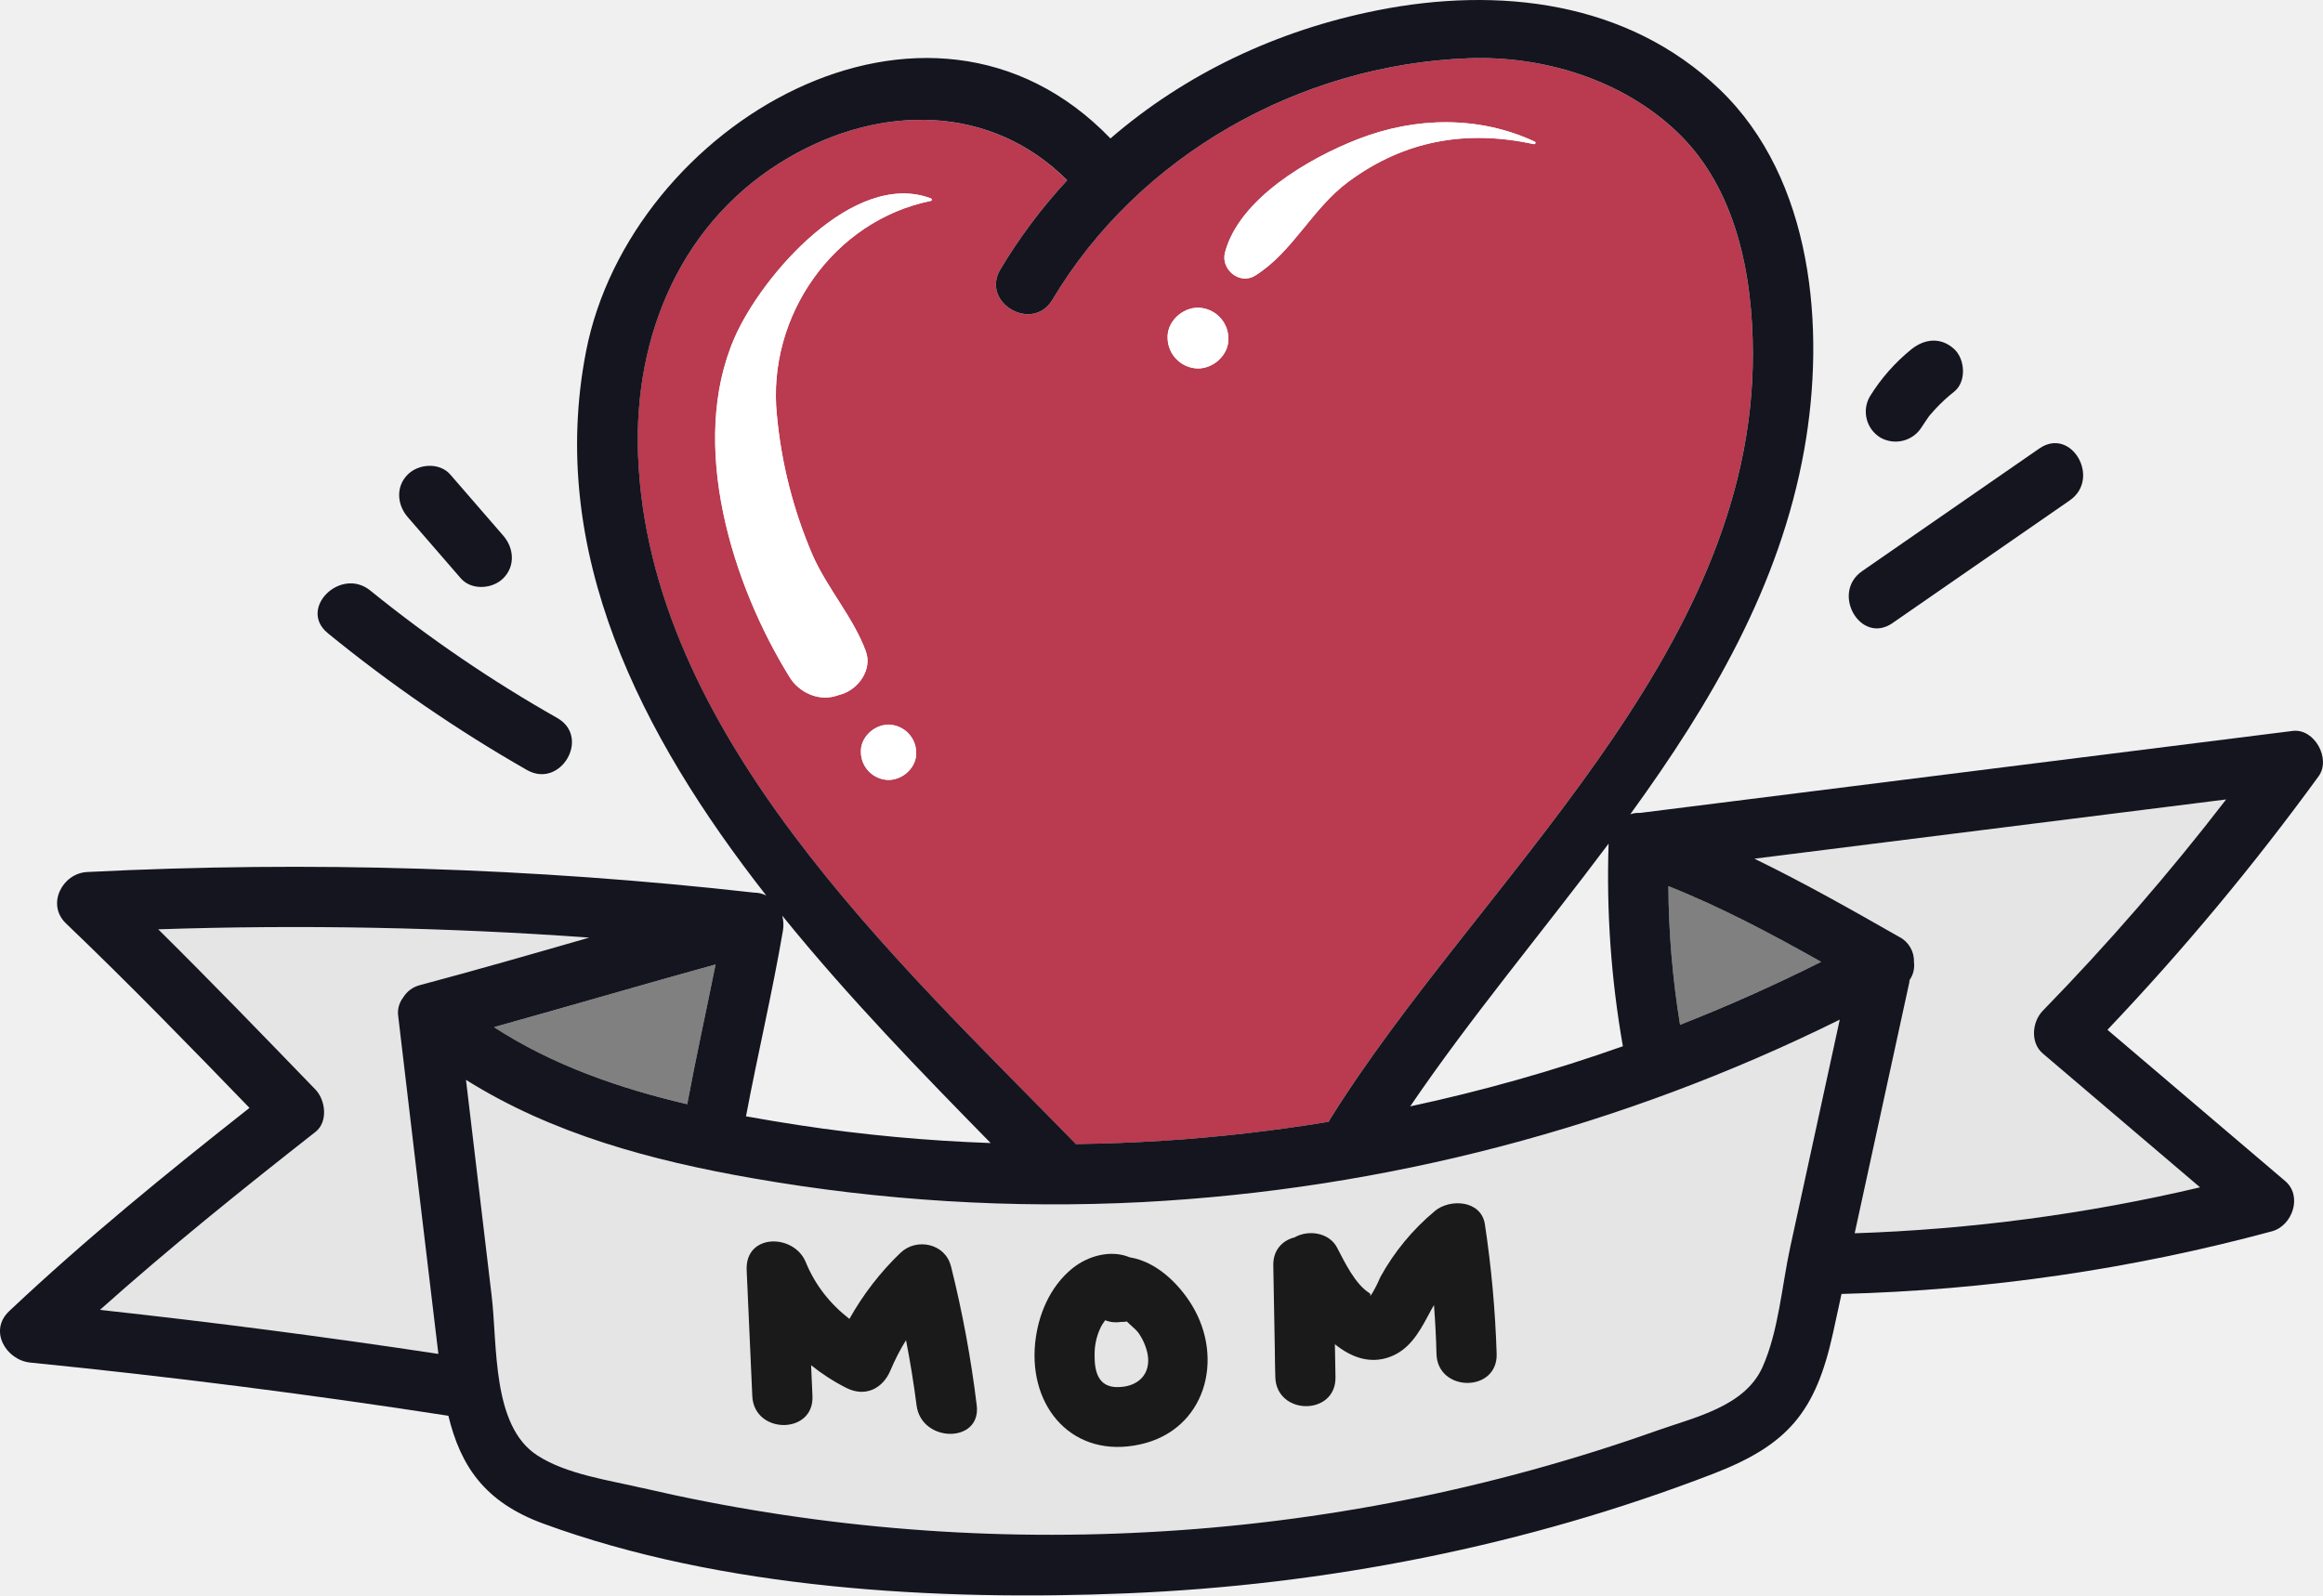
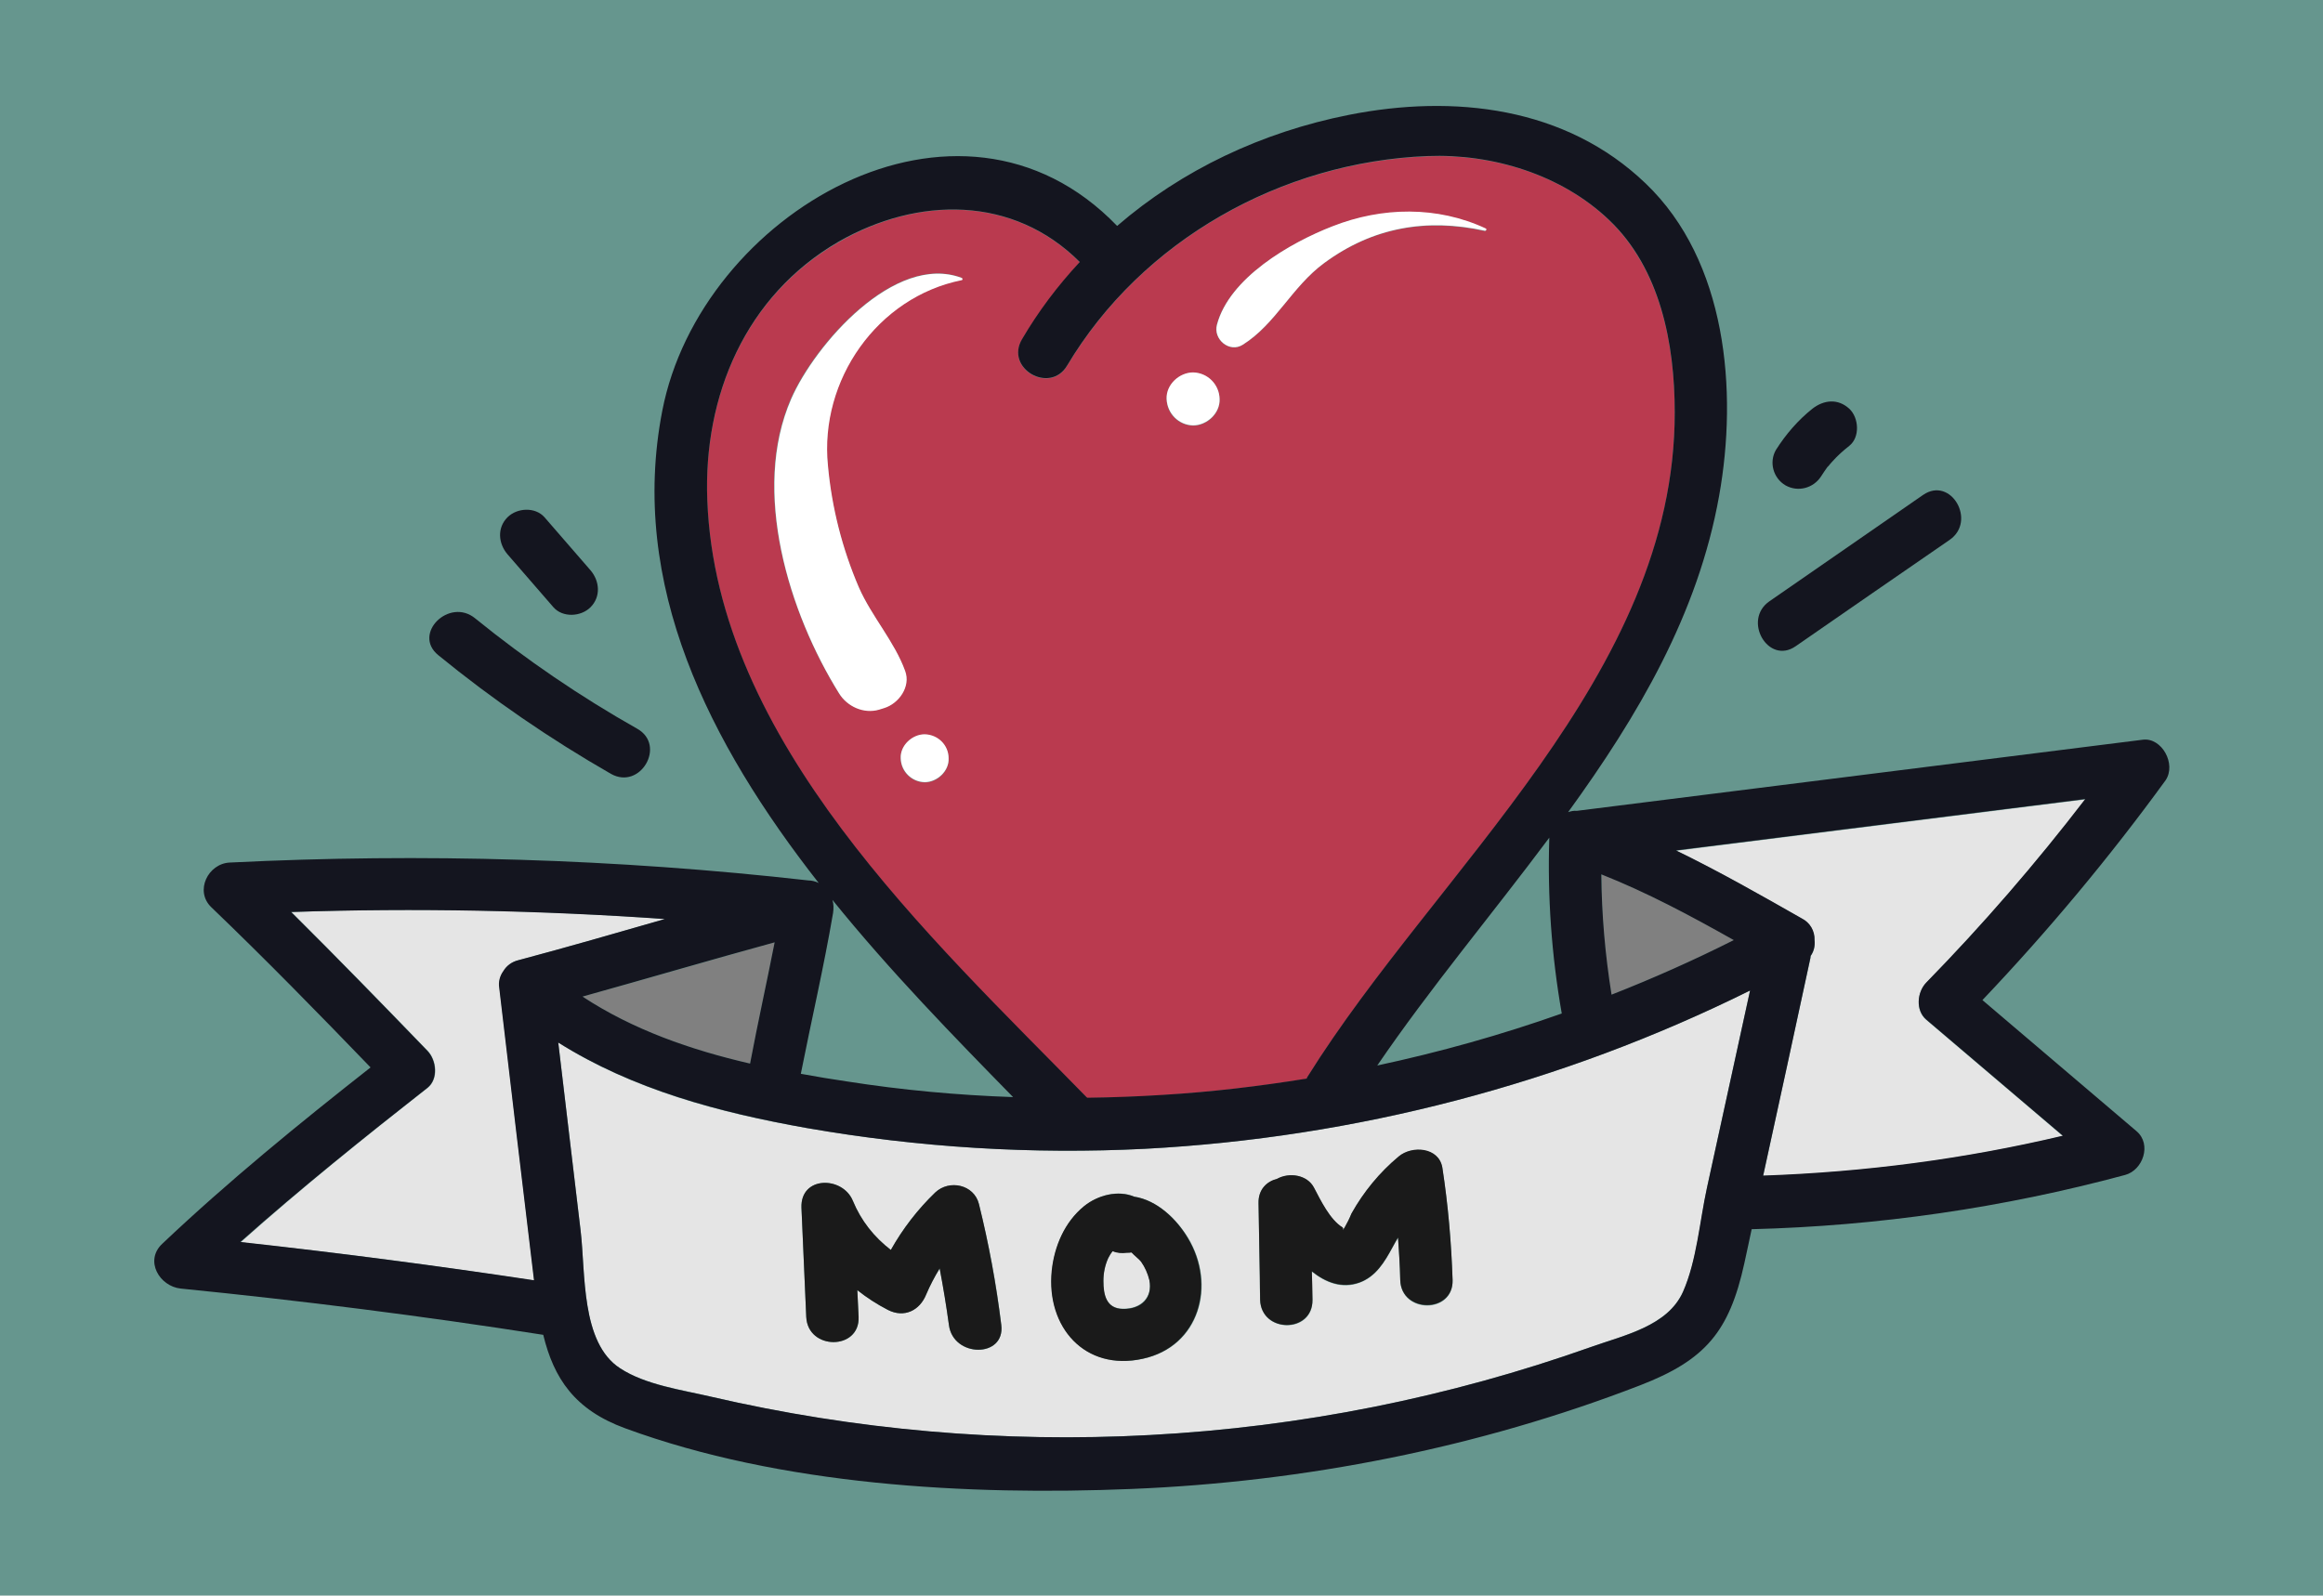
- <svg xmlns="http://www.w3.org/2000/svg" id="a" viewBox="0 0 631.45 433.78">
-   <path d="m437.26,229.37c-17.98,24.03-37.49,47.24-53.94,71.45,19.6-4.2,38.91-9.67,57.82-16.35-3.2-18.18-4.5-36.65-3.88-55.09Z" fill="none" />
-   <path d="m269.28,310.78c-18.49-18.85-38.6-39.52-56.65-61.82.35,1.33.41,2.72.18,4.08h0c-2.89,16.91-6.86,33.61-10.04,50.47,4.85.88,9.69,1.69,14.5,2.42,17.23,2.62,34.59,4.24,52.01,4.85Z" fill="none" />
-   <path d="m173.43,123.79c2.93,75.51,69.74,136.75,118.79,187.03.07.08.12.16.19.24,7.94-.1,15.86-.4,23.77-.9,15.1-.96,30.1-2.71,44.98-5.15.09-.17.14-.34.25-.51,40.39-64.83,115.19-126,115.06-208.34-.04-21.44-4.53-44.94-20.6-60.27-14.94-14.26-36.51-20.83-56.89-20.03-45.73,1.79-89.5,26.37-112.93,65.65-5.39,9.04-19.53.81-14.13-8.26,5.19-8.68,11.27-16.8,18.15-24.22-20.78-20.78-50.57-20.75-75.66-6.19-29,16.83-42.27,48.11-40.99,80.96Zm159.55-55.14c3.87-14.64,22.83-25.64,36.21-30.84,15.57-6.05,32.82-6.38,48.02.72.39.18.1.73-.28.66-18.31-3.97-35.08-1.07-50.28,10.13-10.06,7.4-15.16,19.18-25.49,25.63-4.2,2.63-9.39-1.72-8.18-6.29Zm-7.34,15.01c4.53.07,8.19,3.73,8.26,8.26.2,4.46-3.94,8.26-8.26,8.26-4.53-.08-8.18-3.73-8.26-8.26-.2-4.46,3.94-8.26,8.26-8.26Zm-84.12,128.39c-4.12-.07-7.45-3.39-7.51-7.51-.18-4.06,3.58-7.52,7.51-7.52,4.12.07,7.45,3.39,7.52,7.52.18,4.06-3.58,7.51-7.52,7.51Zm11.5-158.12c.3.11.38.61,0,.69-26.41,5.35-44.6,31.3-41.87,58.14,1.21,13.15,4.5,26.04,9.72,38.17,3.99,9.08,11.15,17.02,14.48,26.19,1.79,4.92-2.01,10.22-6.6,11.62l-1.63.5c-4.74,1.44-9.93-1.01-12.46-5.07-15.66-25.22-27.62-63.41-15.01-92.34,7.36-16.89,32.38-45.76,53.36-37.9Z" fill="#ba3a4f" />
-   <path d="m516.3,254.75c2.53,1.3,4.08,3.95,3.97,6.8.23,1.73-.19,3.49-1.19,4.92-.03.23-.03.45-.08.68-4.94,22.72-9.89,45.44-14.84,68.16,31.63-1.05,63.07-5.23,93.88-12.49-14.26-12.14-28.52-24.27-42.77-36.41-3.41-2.9-2.9-8.59,0-11.57,17.72-18.18,34.37-37.38,49.87-57.48l-128.23,16.11c13.42,6.5,26.43,13.88,39.4,21.28Z" fill="#e5e5e5" />
-   <path d="m108.27,276.43c-.3-1.84.18-3.73,1.32-5.21,1.04-1.72,2.73-2.95,4.69-3.41,15.36-4.09,30.63-8.49,45.9-12.89-38.98-2.8-78.09-3.55-117.15-2.25,14.45,14.3,28.58,28.93,42.71,43.54,2.78,2.87,3.52,8.81,0,11.57-19.89,15.59-39.68,31.51-58.56,48.37,30.75,3.34,61.41,7.33,91.99,11.97-3.7-30.55-7.27-61.12-10.9-91.68Z" fill="#e5e5e5" />
-   <path d="m186.81,300.22c2.36-12.71,5.17-25.33,7.7-38-20.11,5.56-40.13,11.45-60.23,17.05,15.87,10.3,33.96,16.6,52.53,20.95Z" fill="gray" />
-   <path d="m456.68,278.63h0c13.04-5.13,25.83-10.84,38.36-17.13-13.49-7.6-27.16-14.87-41.53-20.59.07,12.63,1.12,25.25,3.17,37.71Z" fill="gray" />
-   <path d="m479.09,371.67c4.38-9.8,5.26-22.2,7.53-32.61,4.49-20.61,8.97-41.22,13.46-61.84-59.14,29.27-123.63,46.15-189.52,49.61-35.45,1.81-71-.37-105.97-6.49-27.54-4.81-54.49-12.04-77.93-26.75,2.33,19.62,4.66,39.23,6.99,58.85,1.59,13.36,0,35.22,12.36,43.23,8,5.19,19.42,6.74,28.54,8.88,45.04,10.48,91.35,14.52,137.53,12.02,47.16-2.49,93.72-11.78,138.23-27.58,10.37-3.68,23.97-6.57,28.77-17.31Zm-229.95,10.42c-.76-5.93-1.72-11.83-2.86-17.69-1.59,2.58-3,5.28-4.18,8.1-2.07,5.05-6.87,7.49-12.02,4.89-3.5-1.77-6.69-3.85-9.6-6.18l.37,8.38s0,0,0,0h0s0,0,0,0c.47,10.54-15.89,10.48-16.36,0-.51-11.41-1.02-22.82-1.53-34.23-.45-10.04,12.86-10.01,16.07-2.17,2.59,6.32,6.69,11.42,11.86,15.42,3.72-6.63,8.39-12.7,13.91-17.99,4.36-4.14,12.12-2.51,13.67,3.61,3.12,12.47,5.47,25.12,7.02,37.89,1.31,10.44-15.07,10.31-16.36,0Zm60.73,10.65c-18.15,3.96-30.28-10-28.49-27.6.78-7.67,3.99-15.29,10.07-20.24,4.31-3.52,10.64-5.19,15.66-3.03,7.16,1.15,13.28,7.09,16.89,13.02,8.93,14.66,3.67,33.97-14.13,37.86Zm80.61-24.62c-.11-4.43-.34-8.86-.68-13.28-.58.99-1.14,1.98-1.66,3.01-2.48,4.65-5.18,9.23-10.42,11.12-5.41,1.95-10.45.05-14.85-3.48.05,2.98.11,5.96.16,8.94.19,10.56-16.05,10.5-16.36,0-.07-2.46-.12-4.9-.13-7.34l-.42-23.04h0c-.08-4.28,2.58-6.82,5.77-7.62,3.74-2.16,9.41-1.35,11.56,2.76,2.08,3.99,4.92,9.98,8.85,12.41.28.17.24.53.12.85.15-.23.37-.53.65-.92.81-1.39,1.52-2.83,2.15-4.31,3.76-6.84,8.77-12.91,14.76-17.91,4.12-3.48,12.68-3.05,13.67,3.61,1.76,11.66,2.83,23.41,3.19,35.2.3,10.55-16.06,10.5-16.36,0Z" fill="#e5e5e5" />
-   <path d="m309.32,362.23c-.52-.72-2.08-1.95-3.02-2.92-.51.1-1.02.13-1.54.11-1.45.24-2.95.12-4.35-.45-.54.69-1,1.43-1.36,2.23-1.02,2.23-1.54,4.66-1.52,7.12-.06,4.53.94,8.76,6.07,8.83,5.65.08,9.43-3.49,8.3-9.15-.45-2.08-1.33-4.04-2.58-5.76Z" fill="#e5e5e5" />
-   <path d="m623.2,198.73c-59.12,7.43-118.25,14.86-177.37,22.29-.91-.05-1.82.08-2.68.37,21.94-30.24,40.68-62.09,47.29-99.15,5.86-32.9,2.39-73.6-22.99-97.93C442.31.22,407.21-3.71,374.43,2.8c-27.24,5.4-52.22,17.25-72.58,34.84-49.73-51.59-130.56-3.63-142.54,57.87-10.61,54.48,14.72,104.24,48.97,147.96-1.03-.52-2.17-.78-3.33-.78h-.02c-60.16-6.78-120.77-8.65-181.23-5.6-6.81.34-11.13,8.85-5.78,13.96,17.04,16.3,33.5,33.22,49.9,50.17-22.4,17.65-44.62,35.73-65.35,55.29-5.6,5.29-.83,13.3,5.78,13.96,38.01,3.8,75.88,8.62,113.63,14.46,3.32,13.65,9.82,23.45,25.74,29.3,48.68,17.88,107.31,21.09,158.61,18.98,54.33-2.23,108.67-12.92,159.44-32.5,20.35-7.85,27.87-16.81,32.58-38.23.78-3.55,1.54-7.11,2.32-10.67,39.54-1.01,78.81-6.72,116.99-17.03,5.59-1.51,8.39-9.6,3.61-13.67l-48.31-41.12c20.62-21.7,39.79-44.73,57.4-68.94,3.43-4.73-1.11-13.07-7.07-12.32Zm-67.94,76.11c-2.9,2.97-3.41,8.67,0,11.57,14.26,12.13,28.52,24.27,42.77,36.41-30.8,7.26-62.25,11.44-93.88,12.49,4.95-22.72,9.89-45.44,14.84-68.16.05-.24.05-.45.08-.68,1-1.43,1.42-3.19,1.19-4.92.11-2.85-1.44-5.5-3.97-6.8-12.98-7.4-25.98-14.78-39.4-21.28l128.23-16.11c-15.5,20.11-32.15,39.3-49.87,57.48Zm-380.7,129.72c-9.12-2.14-20.55-3.69-28.54-8.88-12.35-8.01-10.77-29.88-12.36-43.23-2.33-19.62-4.66-39.23-6.99-58.85,23.44,14.71,50.39,21.94,77.93,26.75,34.97,6.12,70.51,8.3,105.97,6.49,65.89-3.46,130.38-20.34,189.52-49.61-4.49,20.61-8.97,41.22-13.46,61.84-2.27,10.41-3.15,22.82-7.53,32.61-4.8,10.75-18.4,13.63-28.77,17.31-44.51,15.8-91.07,25.09-138.23,27.58-46.18,2.51-92.48-1.54-137.53-12.02Zm-88.83-96.78c3.52-2.76,2.78-8.7,0-11.57-14.13-14.61-28.26-29.24-42.71-43.54,39.06-1.3,78.17-.55,117.15,2.25-15.27,4.4-30.54,8.8-45.9,12.89-1.96.46-3.65,1.69-4.69,3.41-1.14,1.48-1.62,3.37-1.32,5.21,3.63,30.56,7.2,61.12,10.9,91.68-30.58-4.63-61.25-8.62-91.99-11.97,18.88-16.86,38.67-32.77,58.56-48.37ZM290.08,49.02c-6.87,7.42-12.96,15.54-18.15,24.22-5.41,9.06,8.73,17.3,14.13,8.26,23.43-39.28,67.2-63.87,112.93-65.65,20.38-.8,41.95,5.77,56.89,20.03,16.07,15.33,20.56,38.83,20.6,60.27.13,82.34-74.67,143.51-115.06,208.34-.11.17-.16.34-.25.51-14.88,2.44-29.88,4.19-44.98,5.15-7.91.5-15.84.8-23.77.9-.07-.08-.11-.16-.19-.24-49.06-50.28-115.86-111.52-118.79-187.03-1.28-32.85,11.99-64.13,40.99-80.96,25.09-14.55,54.88-14.58,75.66,6.19Zm166.6,229.61h0c-2.04-12.47-3.1-25.08-3.17-37.71,14.37,5.72,28.04,12.99,41.53,20.59-12.53,6.29-25.32,12-38.36,17.13Zm-73.36,22.19c16.45-24.21,35.96-47.41,53.94-71.45-.62,18.45.68,36.91,3.88,55.09-18.9,6.69-38.21,12.15-57.82,16.35Zm-196.51-.6c-18.57-4.34-36.66-10.65-52.53-20.95,20.1-5.6,40.12-11.49,60.23-17.05-2.53,12.67-5.34,25.29-7.7,38Zm26.01-47.18h0c.23-1.36.16-2.75-.18-4.08,18.04,22.3,38.16,42.97,56.65,61.82-17.41-.61-34.78-2.23-52.01-4.85-4.81-.74-9.65-1.54-14.5-2.42,3.18-16.86,7.15-33.56,10.04-50.47Z" fill="#14151f" />
-   <polygon points="220.86 379.58 220.86 379.58 220.86 379.58 220.86 379.58" fill="#1a1a1a" />
-   <path d="m258.47,344.21c-1.55-6.12-9.31-7.75-13.67-3.61-5.52,5.29-10.19,11.36-13.91,17.99-5.16-4-9.27-9.09-11.86-15.42-3.21-7.83-16.52-7.87-16.07,2.17.51,11.41,1.02,22.82,1.53,34.23.47,10.48,16.83,10.54,16.36,0l-.37-8.38c2.91,2.34,6.1,4.41,9.6,6.18,5.15,2.6,9.95.16,12.02-4.89,1.18-2.81,2.58-5.52,4.18-8.1,1.14,5.86,2.1,11.76,2.86,17.69,1.29,10.31,17.66,10.44,16.36,0-1.55-12.76-3.9-25.41-7.02-37.89Z" fill="#1a1a1a" />
-   <path d="m307.11,341.86c-5.02-2.15-11.35-.49-15.66,3.03-6.07,4.96-9.28,12.58-10.07,20.24-1.79,17.6,10.34,31.56,28.49,27.6,17.8-3.89,23.05-23.2,14.13-37.86-3.61-5.93-9.73-11.87-16.89-13.02Zm-3.5,35.28c-5.13-.07-6.13-4.3-6.07-8.83-.02-2.46.5-4.89,1.52-7.12.36-.8.83-1.54,1.36-2.23,1.4.57,2.9.69,4.35.45.52.03,1.03-.01,1.54-.11.93.97,2.5,2.2,3.02,2.92,1.25,1.72,2.13,3.68,2.58,5.76,1.13,5.66-2.65,9.23-8.3,9.15Z" fill="#1a1a1a" />
-   <path d="m389.97,329.31c-5.99,5-11,11.07-14.76,17.91-.62,1.48-1.34,2.92-2.15,4.31-.29.39-.5.69-.65.92.12-.32.16-.68-.12-.85-3.93-2.43-6.76-8.42-8.85-12.41-2.15-4.11-7.81-4.91-11.56-2.76-3.19.8-5.85,3.34-5.77,7.62h0s.42,23.03.42,23.03c.02,2.44.06,4.88.13,7.34.31,10.5,16.55,10.56,16.36,0-.05-2.98-.11-5.96-.16-8.94,4.4,3.54,9.44,5.44,14.85,3.48,5.24-1.89,7.93-6.47,10.42-11.12.52-1.02,1.08-2.02,1.66-3.01.34,4.42.57,8.85.68,13.28.3,10.5,16.66,10.55,16.36,0-.37-11.79-1.43-23.54-3.19-35.2-.99-6.66-9.55-7.09-13.67-3.61Z" fill="#1a1a1a" />
-   <path d="m514.45,169.39h0c16.05-11.11,32.1-22.22,48.15-33.33,8.6-5.95.43-20.14-8.26-14.12-16.05,11.11-32.1,22.22-48.15,33.33-8.6,5.95-.43,20.14,8.26,14.13Z" fill="#14151f" />
-   <path d="m89.1,172.15c16.98,13.87,35.09,26.32,54.13,37.2,9.16,5.22,17.41-8.91,8.26-14.13-17.87-10.12-34.86-21.71-50.81-34.64-8.1-6.59-19.74,4.92-11.57,11.57Z" fill="#14151f" />
-   <path d="m110.83,140.59l14.41,16.63c2.89,3.34,8.6,2.97,11.57,0,3.31-3.31,2.9-8.22,0-11.57l-14.41-16.63c-2.89-3.34-8.6-2.97-11.57,0-3.31,3.31-2.9,8.22,0,11.57h0Z" fill="#14151f" />
-   <path d="m511.2,119.01c3.91,2.18,8.85.89,11.19-2.93h0c.61-.96,1.27-1.89,1.91-2.83.04-.06.07-.11.09-.14.06-.07.15-.16.27-.3.42-.47.82-.96,1.25-1.43,1.63-1.77,3.4-3.41,5.29-4.9,3.37-2.67,3-8.81,0-11.57-3.58-3.28-7.97-2.85-11.57,0-4.49,3.63-8.34,7.99-11.37,12.91-2.24,3.91-.93,8.89,2.94,11.19Z" fill="#14151f" />
-   <path d="m214.69,184.17c2.52,4.07,7.72,6.51,12.46,5.07l1.63-.5c4.59-1.4,8.39-6.71,6.6-11.62-3.34-9.17-10.49-17.11-14.48-26.19-5.23-12.13-8.51-25.01-9.72-38.17-2.73-26.85,15.46-52.79,41.87-58.14.38-.08.3-.58,0-.69-20.97-7.86-45.99,21.02-53.36,37.9-12.61,28.93-.65,67.12,15.01,92.34Z" fill="#fff" />
-   <path d="m241.53,197.03c-3.93,0-7.7,3.46-7.51,7.52.07,4.12,3.39,7.45,7.51,7.51,3.93,0,7.7-3.46,7.52-7.51-.07-4.12-3.39-7.45-7.52-7.52Z" fill="#fff" />
-   <path d="m341.17,74.94c10.33-6.46,15.43-18.23,25.49-25.63,15.21-11.19,31.98-14.09,50.28-10.13.38.08.66-.47.28-.66-15.21-7.1-32.46-6.77-48.02-.72-13.38,5.2-32.34,16.2-36.21,30.84-1.21,4.57,3.98,8.92,8.18,6.29Z" fill="#fff" />
-   <path d="m325.65,100.18c4.32,0,8.46-3.8,8.26-8.26-.08-4.53-3.73-8.18-8.26-8.26-4.32,0-8.46,3.8-8.26,8.26.07,4.53,3.73,8.19,8.26,8.26Z" fill="#fff" />
+ <svg xmlns="http://www.w3.org/2000/svg" version="1.1" id="a" x="0px" y="0px" viewBox="0 0 727.8 500" style="enable-background:new 0 0 727.8 500;" xml:space="preserve">
+   <style type="text/css">
+ 	.st0{fill:#66968E;}
+ 	.st1{fill:none;}
+ 	.st2{fill:#BA3A4F;}
+ 	.st3{fill:#E5E5E5;}
+ 	.st4{fill:#808080;}
+ 	.st5{fill:#14151F;}
+ 	.st6{fill:#1A1A1A;}
+ 	.st7{fill:#FFFFFF;}
+ </style>
+   <rect class="st0" width="727.8" height="500" />
+   <path class="st1" d="M485.5,262.5c-18,24-37.5,47.2-53.9,71.5c19.6-4.2,38.9-9.7,57.8-16.4C486.1,299.4,484.8,280.9,485.5,262.5  L485.5,262.5z" />
+   <path class="st1" d="M317.5,343.9c-18.5-18.9-38.6-39.5-56.6-61.8c0.4,1.3,0.4,2.7,0.2,4.1l0,0c-2.9,16.9-6.9,33.6-10,50.5  c4.9,0.9,9.7,1.7,14.5,2.4C282.7,341.7,300.1,343.3,317.5,343.9L317.5,343.9z" />
+   <path class="st2" d="M221.6,156.9c2.9,75.5,69.7,136.8,118.8,187c0.1,0.1,0.1,0.2,0.2,0.2c7.9-0.1,15.9-0.4,23.8-0.9  c15.1-1,30.1-2.7,45-5.1c0.1-0.2,0.1-0.3,0.2-0.5c40.4-64.8,115.2-126,115.1-208.3c0-21.4-4.5-44.9-20.6-60.3  c-14.9-14.3-36.5-20.8-56.9-20c-45.7,1.8-89.5,26.4-112.9,65.7c-5.4,9-19.5,0.8-14.1-8.3c5.2-8.7,11.3-16.8,18.1-24.2  c-20.8-20.8-50.6-20.8-75.7-6.2C233.6,92.8,220.3,124.1,221.6,156.9L221.6,156.9z M381.2,101.8c3.9-14.6,22.8-25.6,36.2-30.8  c15.6-6,32.8-6.4,48,0.7c0.4,0.2,0.1,0.7-0.3,0.7c-18.3-4-35.1-1.1-50.3,10.1c-10.1,7.4-15.2,19.2-25.5,25.6  C385.2,110.7,380,106.3,381.2,101.8L381.2,101.8z M373.8,116.8c4.5,0.1,8.2,3.7,8.3,8.3c0.2,4.5-3.9,8.3-8.3,8.3  c-4.5-0.1-8.2-3.7-8.3-8.3C365.4,120.6,369.5,116.8,373.8,116.8z M289.7,245.2c-4.1-0.1-7.5-3.4-7.5-7.5c-0.2-4.1,3.6-7.5,7.5-7.5  c4.1,0.1,7.4,3.4,7.5,7.5C297.4,241.7,293.7,245.2,289.7,245.2z M301.2,87c0.3,0.1,0.4,0.6,0,0.7c-26.4,5.3-44.6,31.3-41.9,58.1  c1.2,13.2,4.5,26,9.7,38.2c4,9.1,11.1,17,14.5,26.2c1.8,4.9-2,10.2-6.6,11.6l-1.6,0.5c-4.7,1.4-9.9-1-12.5-5.1  c-15.7-25.2-27.6-63.4-15-92.3C255.2,108,280.2,79.2,301.2,87L301.2,87z" />
+   <path class="st3" d="M564.5,287.9c2.5,1.3,4.1,4,4,6.8c0.2,1.7-0.2,3.5-1.2,4.9c0,0.2,0,0.5-0.1,0.7c-4.9,22.7-9.9,45.4-14.8,68.2  c31.6-1,63.1-5.2,93.9-12.5c-14.3-12.1-28.5-24.3-42.8-36.4c-3.4-2.9-2.9-8.6,0-11.6c17.7-18.2,34.4-37.4,49.9-57.5l-128.2,16.1  C538.5,273.1,551.5,280.5,564.5,287.9L564.5,287.9z" />
+   <path class="st3" d="M156.5,309.5c-0.3-1.8,0.2-3.7,1.3-5.2c1-1.7,2.7-3,4.7-3.4c15.4-4.1,30.6-8.5,45.9-12.9  c-39-2.8-78.1-3.6-117.1-2.2c14.4,14.3,28.6,28.9,42.7,43.5c2.8,2.9,3.5,8.8,0,11.6c-19.9,15.6-39.7,31.5-58.6,48.4  c30.8,3.3,61.4,7.3,92,12C163.7,370.7,160.1,340.1,156.5,309.5L156.5,309.5z" />
+   <path class="st4" d="M235,333.3c2.4-12.7,5.2-25.3,7.7-38c-20.1,5.6-40.1,11.5-60.2,17C198.3,322.7,216.4,329,235,333.3z" />
+   <path class="st4" d="M504.9,311.7L504.9,311.7c13-5.1,25.8-10.8,38.4-17.1c-13.5-7.6-27.2-14.9-41.5-20.6  C501.8,286.6,502.8,299.3,504.9,311.7L504.9,311.7z" />
+   <path class="st3" d="M527.3,404.8c4.4-9.8,5.3-22.2,7.5-32.6c4.5-20.6,9-41.2,13.5-61.8c-59.1,29.3-123.6,46.1-189.5,49.6  c-35.5,1.8-71-0.4-106-6.5c-27.5-4.8-54.5-12-77.9-26.8c2.3,19.6,4.7,39.2,7,58.9c1.6,13.4,0,35.2,12.4,43.2  c8,5.2,19.4,6.7,28.5,8.9c45,10.5,91.4,14.5,137.5,12c47.2-2.5,93.7-11.8,138.2-27.6C508.9,418.4,522.5,415.5,527.3,404.8  L527.3,404.8z M297.3,415.2c-0.8-5.9-1.7-11.8-2.9-17.7c-1.6,2.6-3,5.3-4.2,8.1c-2.1,5-6.9,7.5-12,4.9c-3.5-1.8-6.7-3.9-9.6-6.2  l0.4,8.4l0,0l0,0l0,0c0.5,10.5-15.9,10.5-16.4,0c-0.5-11.4-1-22.8-1.5-34.2c-0.4-10,12.9-10,16.1-2.2c2.6,6.3,6.7,11.4,11.9,15.4  c3.7-6.6,8.4-12.7,13.9-18c4.4-4.1,12.1-2.5,13.7,3.6c3.1,12.5,5.5,25.1,7,37.9C315,425.7,298.6,425.5,297.3,415.2L297.3,415.2z   M358.1,425.8c-18.1,4-30.3-10-28.5-27.6c0.8-7.7,4-15.3,10.1-20.2c4.3-3.5,10.6-5.2,15.7-3c7.2,1.1,13.3,7.1,16.9,13  C381.1,402.7,375.9,422,358.1,425.8L358.1,425.8z M438.7,401.2c-0.1-4.4-0.3-8.9-0.7-13.3c-0.6,1-1.1,2-1.7,3  c-2.5,4.6-5.2,9.2-10.4,11.1c-5.4,2-10.5,0-14.9-3.5c0,3,0.1,6,0.2,8.9c0.2,10.6-16,10.5-16.4,0c-0.1-2.5-0.1-4.9-0.1-7.3l-0.4-23  l0,0c-0.1-4.3,2.6-6.8,5.8-7.6c3.7-2.2,9.4-1.4,11.6,2.8c2.1,4,4.9,10,8.9,12.4c0.3,0.2,0.2,0.5,0.1,0.9c0.1-0.2,0.4-0.5,0.6-0.9  c0.8-1.4,1.5-2.8,2.1-4.3c3.8-6.8,8.8-12.9,14.8-17.9c4.1-3.5,12.7-3,13.7,3.6c1.8,11.7,2.8,23.4,3.2,35.2  C455.3,411.8,439,411.7,438.7,401.2z" />
+   <path class="st3" d="M357.5,395.3c-0.5-0.7-2.1-2-3-2.9c-0.5,0.1-1,0.1-1.5,0.1c-1.5,0.2-3,0.1-4.4-0.5c-0.5,0.7-1,1.4-1.4,2.2  c-1,2.2-1.5,4.7-1.5,7.1c-0.1,4.5,0.9,8.8,6.1,8.8c5.6,0.1,9.4-3.5,8.3-9.1C359.6,399,358.8,397.1,357.5,395.3L357.5,395.3z" />
+   <path class="st5" d="M671.4,231.8c-59.1,7.4-118.2,14.9-177.4,22.3c-0.9-0.1-1.8,0.1-2.7,0.4c21.9-30.2,40.7-62.1,47.3-99.1  c5.9-32.9,2.4-73.6-23-97.9c-25.1-24.1-60.2-28-93-21.5c-27.2,5.4-52.2,17.2-72.6,34.8c-49.7-51.6-130.6-3.6-142.5,57.9  c-10.6,54.5,14.7,104.2,49,148c-1-0.5-2.2-0.8-3.3-0.8h0c-60.2-6.8-120.8-8.6-181.2-5.6c-6.8,0.3-11.1,8.9-5.8,14  c17,16.3,33.5,33.2,49.9,50.2c-22.4,17.6-44.6,35.7-65.3,55.3c-5.6,5.3-0.8,13.3,5.8,14c38,3.8,75.9,8.6,113.6,14.5  c3.3,13.6,9.8,23.5,25.7,29.3c48.7,17.9,107.3,21.1,158.6,19c54.3-2.2,108.7-12.9,159.4-32.5c20.4-7.9,27.9-16.8,32.6-38.2  c0.8-3.5,1.5-7.1,2.3-10.7c39.5-1,78.8-6.7,117-17c5.6-1.5,8.4-9.6,3.6-13.7l-48.3-41.1c20.6-21.7,39.8-44.7,57.4-68.9  C681.9,239.4,677.3,231.1,671.4,231.8L671.4,231.8z M603.5,307.9c-2.9,3-3.4,8.7,0,11.6c14.3,12.1,28.5,24.3,42.8,36.4  c-30.8,7.3-62.2,11.4-93.9,12.5c5-22.7,9.9-45.4,14.8-68.2c0-0.2,0-0.5,0.1-0.7c1-1.4,1.4-3.2,1.2-4.9c0.1-2.9-1.4-5.5-4-6.8  c-13-7.4-26-14.8-39.4-21.3l128.2-16.1C637.8,270.6,621.2,289.8,603.5,307.9L603.5,307.9z M222.8,437.7c-9.1-2.1-20.6-3.7-28.5-8.9  c-12.4-8-10.8-29.9-12.4-43.2c-2.3-19.6-4.7-39.2-7-58.9c23.4,14.7,50.4,21.9,77.9,26.8c35,6.1,70.5,8.3,106,6.5  c65.9-3.5,130.4-20.3,189.5-49.6c-4.5,20.6-9,41.2-13.5,61.8c-2.3,10.4-3.2,22.8-7.5,32.6c-4.8,10.8-18.4,13.6-28.8,17.3  c-44.5,15.8-91.1,25.1-138.2,27.6C314.1,452.2,267.8,448.1,222.8,437.7L222.8,437.7z M133.9,340.9c3.5-2.8,2.8-8.7,0-11.6  c-14.1-14.6-28.3-29.2-42.7-43.5c39.1-1.3,78.2-0.5,117.1,2.2c-15.3,4.4-30.5,8.8-45.9,12.9c-2,0.5-3.7,1.7-4.7,3.4  c-1.1,1.5-1.6,3.4-1.3,5.2c3.6,30.6,7.2,61.1,10.9,91.7c-30.6-4.6-61.2-8.6-92-12C94.2,372.4,114,356.5,133.9,340.9L133.9,340.9z   M338.3,82.1c-6.9,7.4-13,15.5-18.1,24.2c-5.4,9.1,8.7,17.3,14.1,8.3c23.4-39.3,67.2-63.9,112.9-65.7c20.4-0.8,42,5.8,56.9,20  c16.1,15.3,20.6,38.8,20.6,60.3c0.1,82.3-74.7,143.5-115.1,208.3c-0.1,0.2-0.2,0.3-0.2,0.5c-14.9,2.4-29.9,4.2-45,5.1  c-7.9,0.5-15.8,0.8-23.8,0.9c-0.1-0.1-0.1-0.2-0.2-0.2c-49.1-50.3-115.9-111.5-118.8-187c-1.3-32.8,12-64.1,41-81  C287.7,61.4,317.5,61.3,338.3,82.1L338.3,82.1z M504.9,311.7L504.9,311.7c-2-12.5-3.1-25.1-3.2-37.7c14.4,5.7,28,13,41.5,20.6  C530.7,300.9,517.9,306.6,504.9,311.7L504.9,311.7z M431.5,333.9c16.5-24.2,36-47.4,53.9-71.4c-0.6,18.4,0.7,36.9,3.9,55.1  C470.4,324.3,451.1,329.7,431.5,333.9L431.5,333.9z M235,333.3c-18.6-4.3-36.7-10.6-52.5-21c20.1-5.6,40.1-11.5,60.2-17  C240.2,308,237.4,320.6,235,333.3z M261,286.1L261,286.1c0.2-1.4,0.2-2.8-0.2-4.1c18,22.3,38.2,43,56.6,61.8  c-17.4-0.6-34.8-2.2-52-4.9c-4.8-0.7-9.6-1.5-14.5-2.4C254.2,319.8,258.1,303.1,261,286.1L261,286.1z" />
+   <polygon class="st6" points="269.1,412.7 269.1,412.7 269.1,412.7 " />
+   <path class="st6" d="M306.7,377.3c-1.5-6.1-9.3-7.8-13.7-3.6c-5.5,5.3-10.2,11.4-13.9,18c-5.2-4-9.3-9.1-11.9-15.4  c-3.2-7.8-16.5-7.9-16.1,2.2c0.5,11.4,1,22.8,1.5,34.2c0.5,10.5,16.8,10.5,16.4,0l-0.4-8.4c2.9,2.3,6.1,4.4,9.6,6.2  c5.1,2.6,10,0.2,12-4.9c1.2-2.8,2.6-5.5,4.2-8.1c1.1,5.9,2.1,11.8,2.9,17.7c1.3,10.3,17.7,10.4,16.4,0  C312.1,402.4,309.8,389.8,306.7,377.3L306.7,377.3z" />
+   <path class="st6" d="M355.3,375c-5-2.1-11.4-0.5-15.7,3c-6.1,5-9.3,12.6-10.1,20.2c-1.8,17.6,10.3,31.6,28.5,27.6  c17.8-3.9,23-23.2,14.1-37.9C368.6,382,362.5,376.1,355.3,375L355.3,375z M351.8,410.2c-5.1-0.1-6.1-4.3-6.1-8.8  c0-2.5,0.5-4.9,1.5-7.1c0.4-0.8,0.8-1.5,1.4-2.2c1.4,0.6,2.9,0.7,4.4,0.5c0.5,0,1,0,1.5-0.1c0.9,1,2.5,2.2,3,2.9  c1.2,1.7,2.1,3.7,2.6,5.8C361.2,406.8,357.5,410.3,351.8,410.2L351.8,410.2z" />
+   <path class="st6" d="M438.2,362.4c-6,5-11,11.1-14.8,17.9c-0.6,1.5-1.3,2.9-2.1,4.3c-0.3,0.4-0.5,0.7-0.6,0.9  c0.1-0.3,0.2-0.7-0.1-0.9c-3.9-2.4-6.8-8.4-8.9-12.4c-2.1-4.1-7.8-4.9-11.6-2.8c-3.2,0.8-5.9,3.3-5.8,7.6l0,0l0.4,23  c0,2.4,0.1,4.9,0.1,7.3c0.3,10.5,16.5,10.6,16.4,0c0-3-0.1-6-0.2-8.9c4.4,3.5,9.4,5.4,14.9,3.5c5.2-1.9,7.9-6.5,10.4-11.1  c0.5-1,1.1-2,1.7-3c0.3,4.4,0.6,8.9,0.7,13.3c0.3,10.5,16.7,10.5,16.4,0c-0.4-11.8-1.4-23.5-3.2-35.2  C450.8,359.4,442.3,358.9,438.2,362.4L438.2,362.4z" />
+   <path class="st5" d="M562.6,202.5L562.6,202.5c16-11.1,32.1-22.2,48.2-33.3c8.6-5.9,0.4-20.1-8.3-14.1c-16,11.1-32.1,22.2-48.1,33.3  C545.8,194.3,554,208.5,562.6,202.5L562.6,202.5z" />
+   <path class="st5" d="M137.3,205.3c17,13.9,35.1,26.3,54.1,37.2c9.2,5.2,17.4-8.9,8.3-14.1c-17.9-10.1-34.9-21.7-50.8-34.6  C140.8,187.1,129.1,198.6,137.3,205.3L137.3,205.3z" />
+   <path class="st5" d="M159,173.7l14.4,16.6c2.9,3.3,8.6,3,11.6,0c3.3-3.3,2.9-8.2,0-11.6l-14.4-16.6c-2.9-3.3-8.6-3-11.6,0  C155.7,165.4,156.1,170.3,159,173.7C159,173.7,159,173.7,159,173.7z" />
+   <path class="st5" d="M559.4,152.1c3.9,2.2,8.8,0.9,11.2-2.9l0,0c0.6-1,1.3-1.9,1.9-2.8c0-0.1,0.1-0.1,0.1-0.1  c0.1-0.1,0.2-0.2,0.3-0.3c0.4-0.5,0.8-1,1.2-1.4c1.6-1.8,3.4-3.4,5.3-4.9c3.4-2.7,3-8.8,0-11.6c-3.6-3.3-8-2.8-11.6,0  c-4.5,3.6-8.3,8-11.4,12.9C554.2,144.8,555.5,149.8,559.4,152.1z" />
+   <path class="st7" d="M262.9,217.3c2.5,4.1,7.7,6.5,12.5,5.1l1.6-0.5c4.6-1.4,8.4-6.7,6.6-11.6c-3.3-9.2-10.5-17.1-14.5-26.2  c-5.2-12.1-8.5-25-9.7-38.2c-2.7-26.8,15.5-52.8,41.9-58.1c0.4-0.1,0.3-0.6,0-0.7c-21-7.9-46,21-53.4,37.9  C235.3,153.9,247.2,192.1,262.9,217.3L262.9,217.3z" />
+   <path class="st7" d="M289.7,230.1c-3.9,0-7.7,3.5-7.5,7.5c0.1,4.1,3.4,7.4,7.5,7.5c3.9,0,7.7-3.5,7.5-7.5  C297.2,233.5,293.9,230.2,289.7,230.1z" />
+   <path class="st7" d="M389.4,108c10.3-6.5,15.4-18.2,25.5-25.6c15.2-11.2,32-14.1,50.3-10.1c0.4,0.1,0.7-0.5,0.3-0.7  c-15.2-7.1-32.5-6.8-48-0.7c-13.4,5.2-32.3,16.2-36.2,30.8C380,106.3,385.2,110.7,389.4,108L389.4,108z" />
+   <path class="st7" d="M373.8,133.3c4.3,0,8.5-3.8,8.3-8.3c-0.1-4.5-3.7-8.2-8.3-8.3c-4.3,0-8.5,3.8-8.3,8.3  C365.7,129.6,369.3,133.2,373.8,133.3z" />
</svg>
